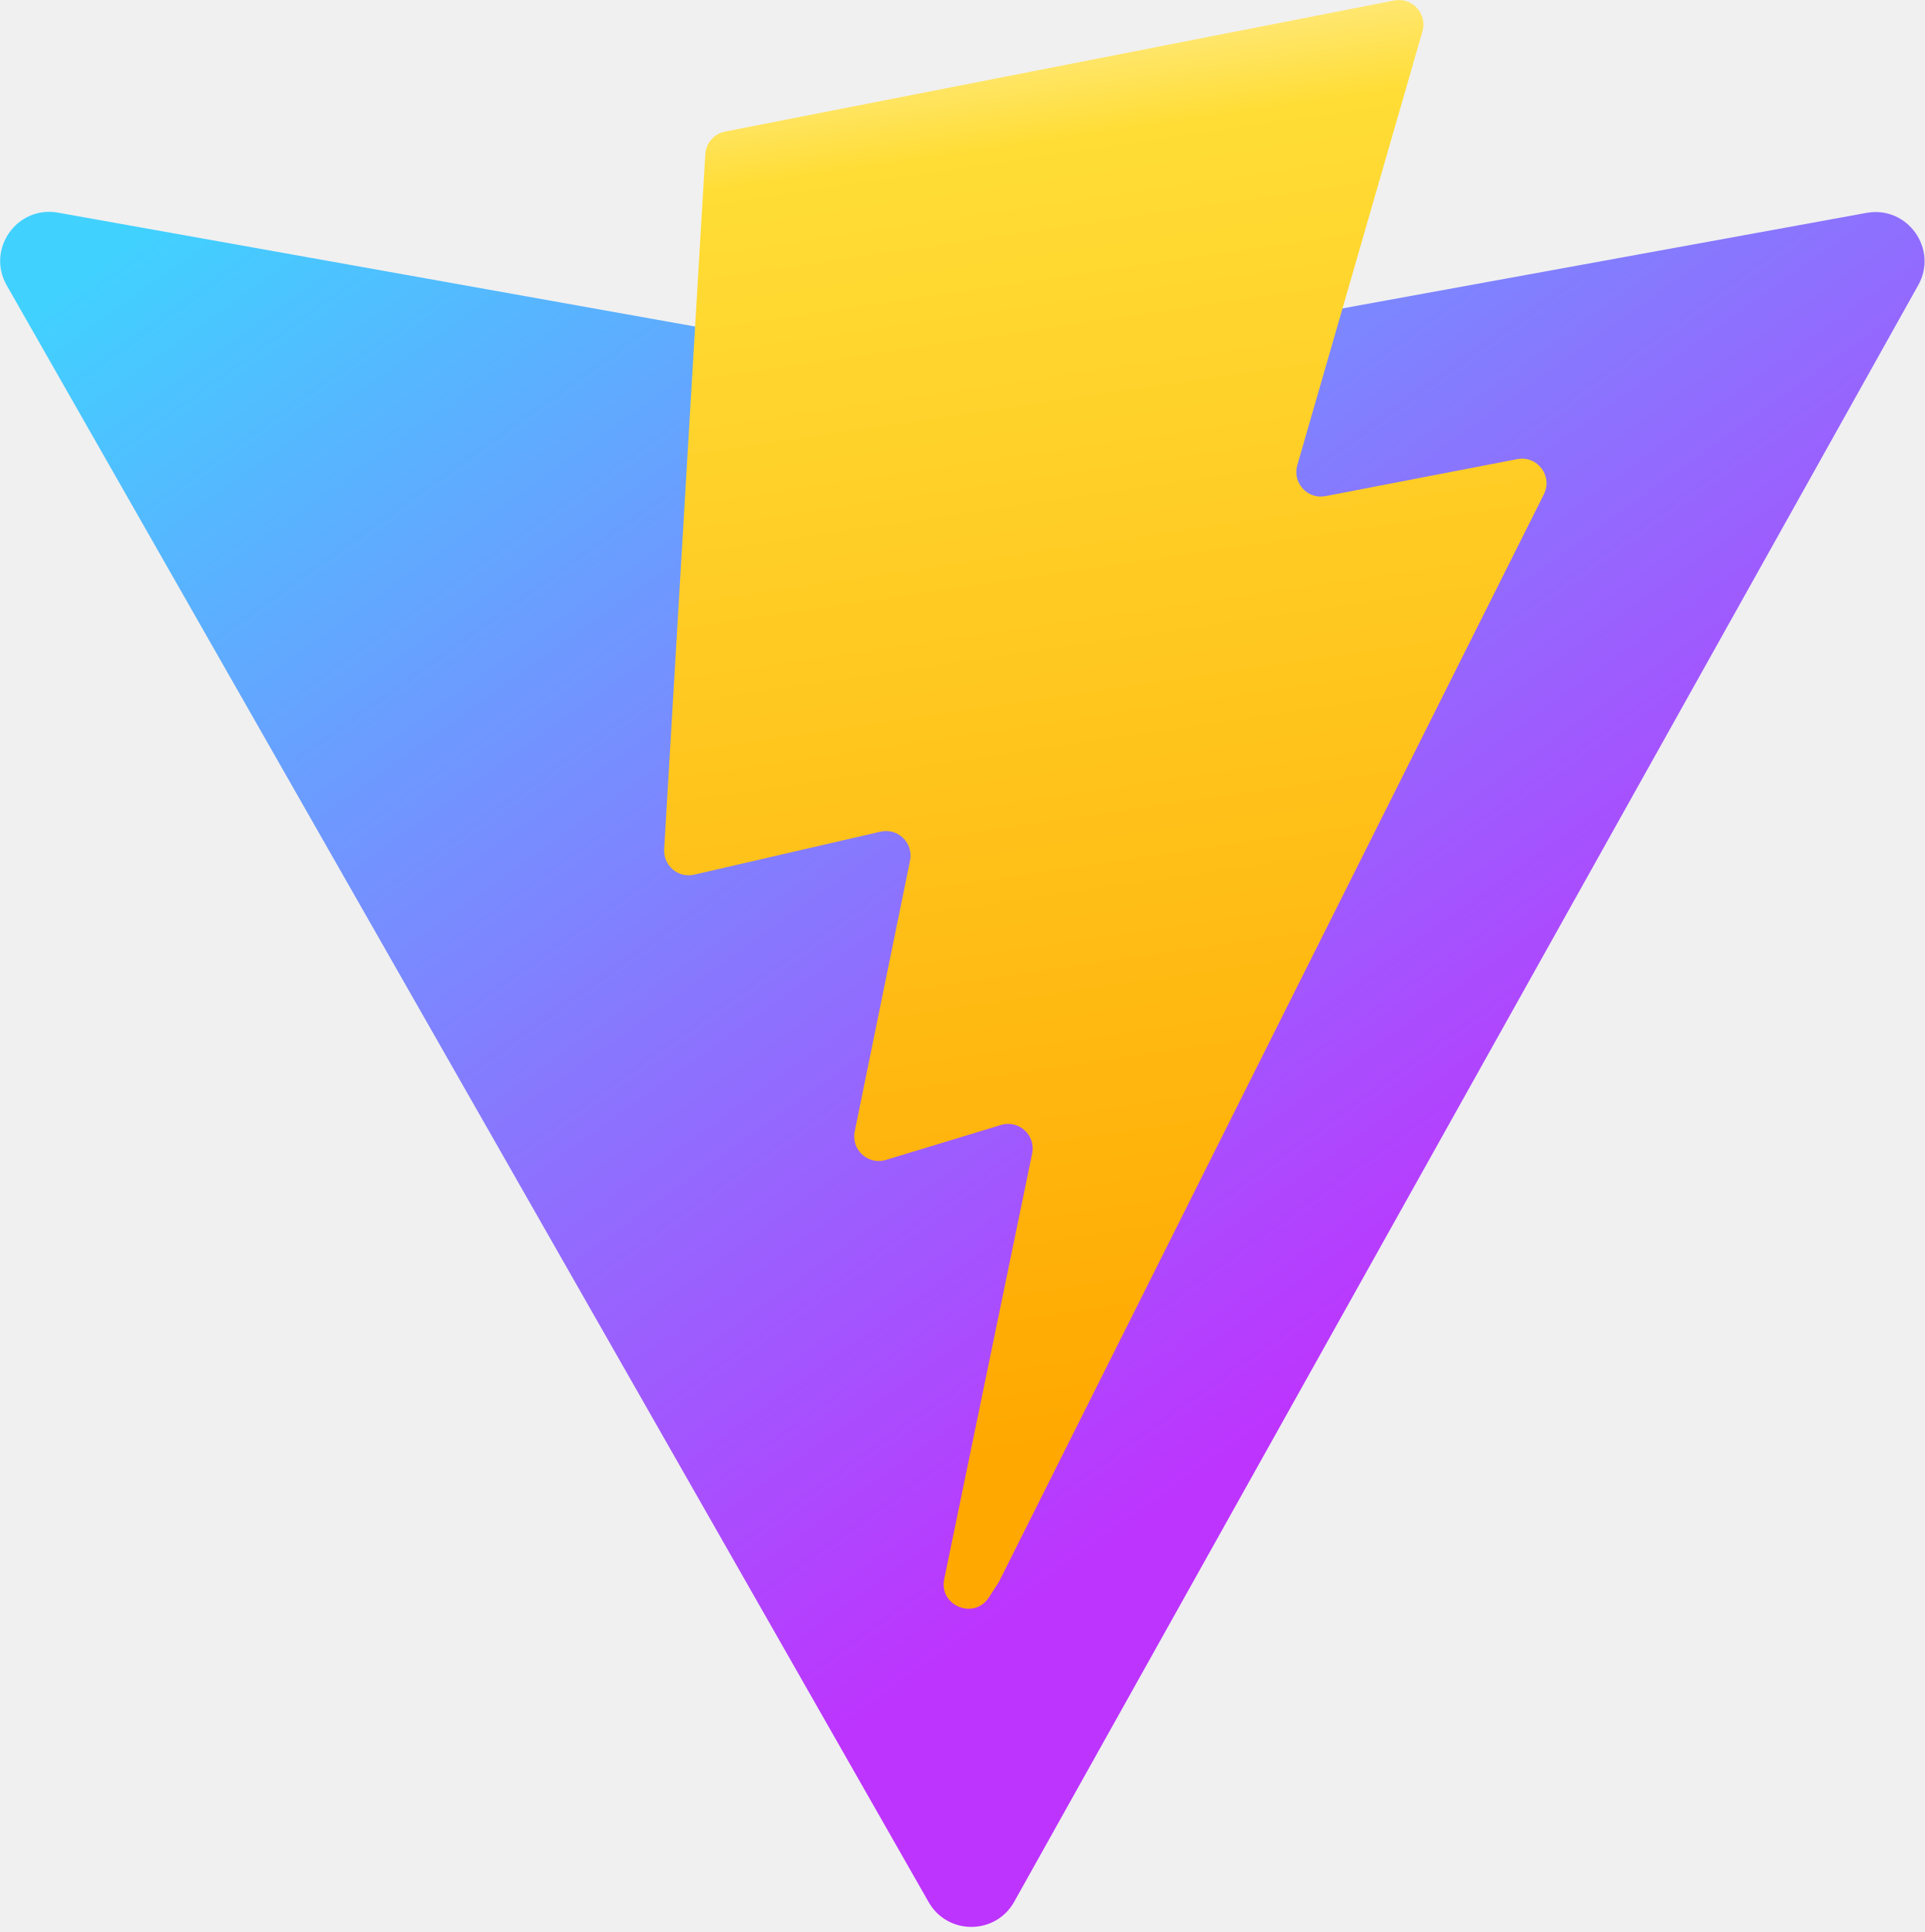
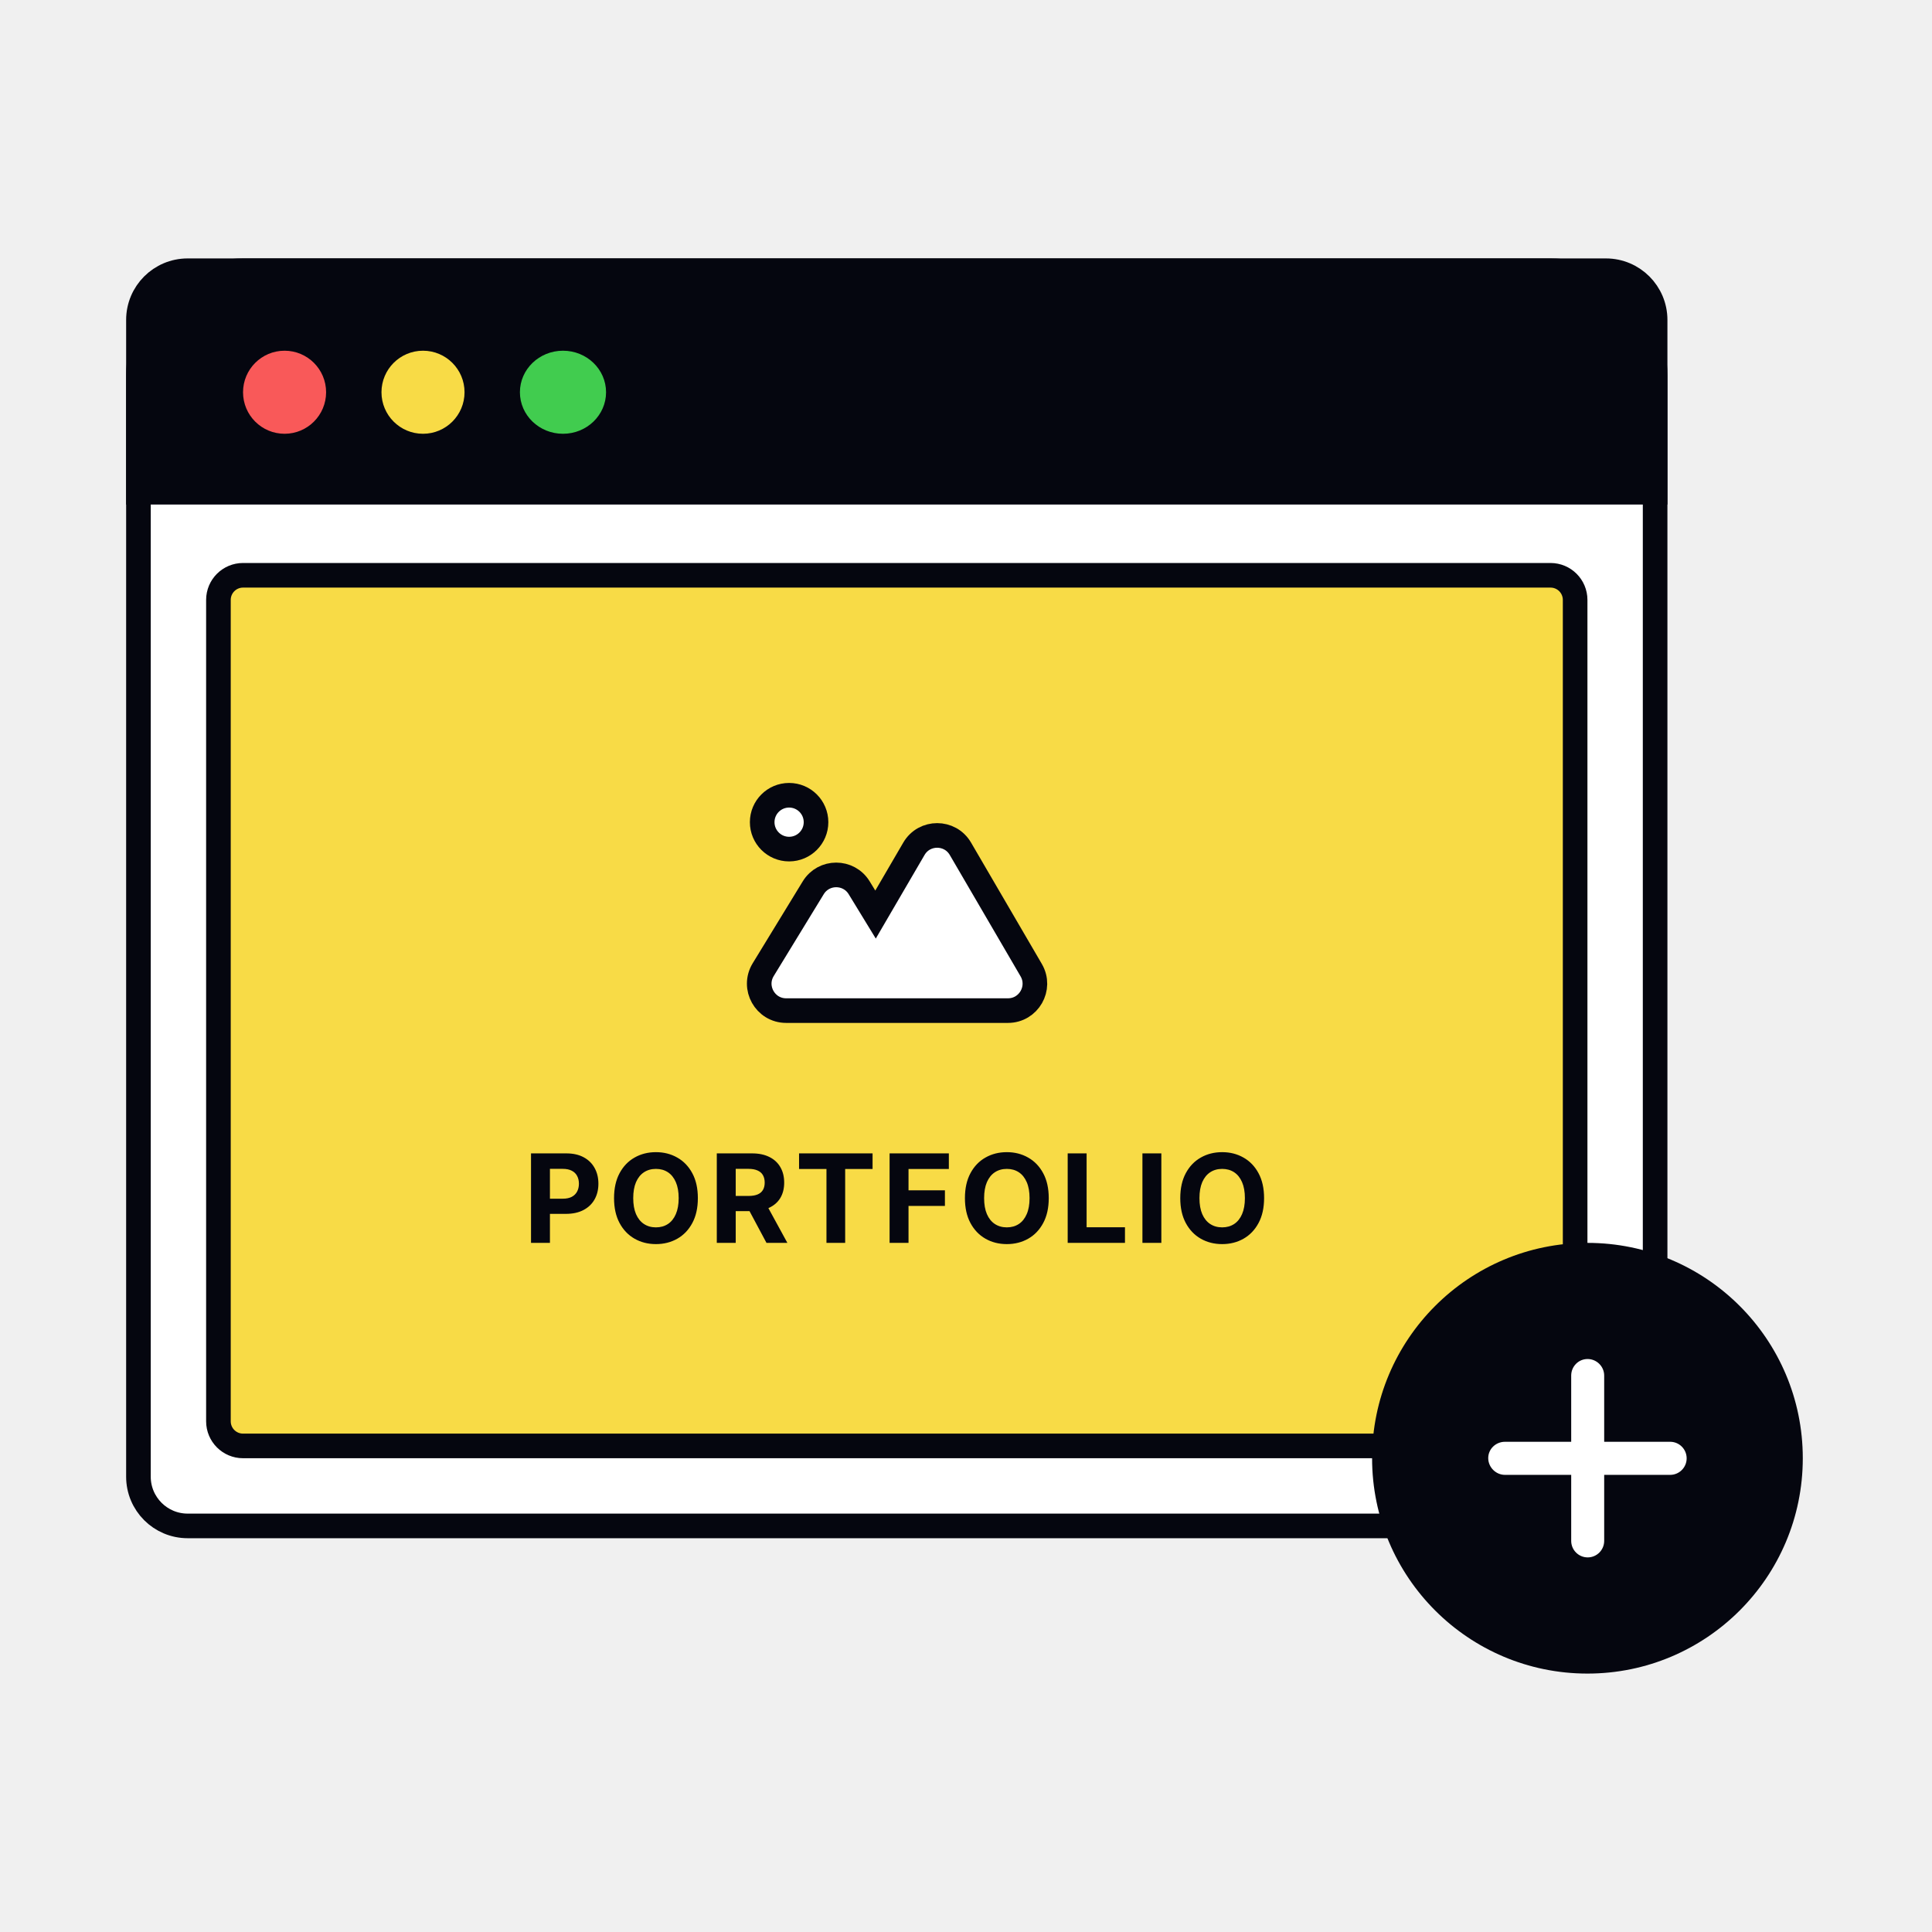
- <svg xmlns="http://www.w3.org/2000/svg" aria-hidden="true" role="img" class="iconify iconify--logos" width="31.88" height="32" preserveAspectRatio="xMidYMid meet" viewBox="0 0 256 257">
-   <defs>
-     <linearGradient id="IconifyId1813088fe1fbc01fb466" x1="-.828%" x2="57.636%" y1="7.652%" y2="78.411%">
-       <stop offset="0%" stop-color="#41D1FF" />
-       <stop offset="100%" stop-color="#BD34FE" />
-     </linearGradient>
-     <linearGradient id="IconifyId1813088fe1fbc01fb467" x1="43.376%" x2="50.316%" y1="2.242%" y2="89.03%">
-       <stop offset="0%" stop-color="#FFEA83" />
-       <stop offset="8.333%" stop-color="#FFDD35" />
-       <stop offset="100%" stop-color="#FFA800" />
-     </linearGradient>
-   </defs>
-   <path fill="url(#IconifyId1813088fe1fbc01fb466)" d="M255.153 37.938L134.897 252.976c-2.483 4.44-8.862 4.466-11.382.048L.875 37.958c-2.746-4.814 1.371-10.646 6.827-9.67l120.385 21.517a6.537 6.537 0 0 0 2.322-.004l117.867-21.483c5.438-.991 9.574 4.796 6.877 9.62Z" />
-   <path fill="url(#IconifyId1813088fe1fbc01fb467)" d="M185.432.063L96.44 17.501a3.268 3.268 0 0 0-2.634 3.014l-5.474 92.456a3.268 3.268 0 0 0 3.997 3.378l24.777-5.718c2.318-.535 4.413 1.507 3.936 3.838l-7.361 36.047c-.495 2.426 1.782 4.5 4.151 3.78l15.304-4.649c2.372-.72 4.652 1.36 4.15 3.788l-11.698 56.621c-.732 3.542 3.979 5.473 5.943 2.437l1.313-2.028l72.516-144.72c1.215-2.423-.88-5.186-3.54-4.672l-25.505 4.922c-2.396.462-4.435-1.77-3.759-4.114l16.646-57.705c.677-2.35-1.37-4.583-3.769-4.113Z" />
+ <svg xmlns="http://www.w3.org/2000/svg" width="628" height="628" viewBox="0 0 628 628" fill="none">
+   <rect x="45" y="496" width="408" height="493" rx="16" transform="rotate(-90 45 496)" fill="white" stroke="#05060F" stroke-width="8" />
+   <rect x="71" y="470" width="283" height="441" rx="8" transform="rotate(-90 71 470)" fill="#F8DB46" stroke="#05060F" stroke-width="8" />
+   <path d="M41 122C41 101.013 58.013 84 79 84H504C524.987 84 542 101.013 542 122V164H41V122Z" fill="#05060F" />
+   <circle cx="92.5" cy="127.5" r="13.5" fill="#F95959" />
+   <circle cx="137.5" cy="127.5" r="13.5" fill="#F8DB46" />
+   <ellipse cx="183" cy="127.5" rx="14" ry="13.5" fill="#41CC4F" />
+   <circle cx="516" cy="474" r="70" fill="#05060F" />
+   <path fill-rule="evenodd" clip-rule="evenodd" d="M516.042 441.75C519.003 441.75 521.443 444.166 521.443 447.134L521.445 468.656H542.889C545.85 468.656 548.25 471.063 548.25 474.031C548.25 477 545.85 479.406 542.889 479.406H521.445L521.444 500.86C521.444 503.828 519.044 506.235 516.083 506.235C513.122 506.235 510.721 503.828 510.721 500.86L510.722 479.406H489.183C486.222 479.406 483.75 476.926 483.75 473.957C483.75 470.989 486.222 468.656 489.183 468.656H510.722L510.72 447.134C510.72 444.166 513.081 441.75 516.042 441.75Z" fill="white" />
+   <path d="M265.251 267.25C265.251 272.082 261.333 276 256.501 276C251.668 276 247.751 272.082 247.751 267.25C247.751 262.418 251.668 258.5 256.501 258.5C261.333 258.5 265.251 262.418 265.251 267.25Z" fill="white" />
+   <path fill-rule="evenodd" clip-rule="evenodd" d="M312.185 275.899C308.808 270.111 300.445 270.111 297.069 275.899L284.596 297.281L279.277 288.577C275.865 282.994 267.756 282.994 264.344 288.577L248.083 315.187C244.52 321.018 248.716 328.5 255.549 328.5L282.751 328.5L327.635 328.5C334.388 328.5 338.596 321.174 335.193 315.341L312.185 275.899Z" fill="white" />
+   <path d="M265.251 267.25C265.251 272.082 261.333 276 256.501 276C251.668 276 247.751 272.082 247.751 267.25C247.751 262.418 251.668 258.5 256.501 258.5C261.333 258.5 265.251 262.418 265.251 267.25Z" stroke="#05060F" stroke-width="8" />
+   <path fill-rule="evenodd" clip-rule="evenodd" d="M312.185 275.899C308.808 270.111 300.445 270.111 297.069 275.899L284.596 297.281L279.277 288.577C275.865 282.994 267.756 282.994 264.344 288.577L248.083 315.187C244.52 321.018 248.716 328.5 255.549 328.5L282.751 328.5L327.635 328.5C334.388 328.5 338.596 321.174 335.193 315.341L312.185 275.899Z" stroke="#05060F" stroke-width="8" />
+   <path d="M172.609 404V374.909H184.086C186.293 374.909 188.172 375.33 189.725 376.173C191.278 377.007 192.462 378.167 193.276 379.653C194.1 381.131 194.512 382.835 194.512 384.767C194.512 386.699 194.096 388.403 193.262 389.881C192.429 391.358 191.222 392.509 189.64 393.332C188.068 394.156 186.165 394.568 183.93 394.568H176.615V389.639H182.936C184.119 389.639 185.095 389.436 185.862 389.028C186.638 388.612 187.216 388.039 187.595 387.31C187.983 386.571 188.177 385.723 188.177 384.767C188.177 383.801 187.983 382.958 187.595 382.239C187.216 381.509 186.638 380.946 185.862 380.548C185.085 380.141 184.1 379.938 182.907 379.938H178.759V404H172.609ZM226.84 389.455C226.84 392.627 226.239 395.326 225.036 397.551C223.843 399.777 222.214 401.476 220.15 402.651C218.095 403.815 215.784 404.398 213.218 404.398C210.633 404.398 208.313 403.811 206.258 402.636C204.203 401.462 202.579 399.762 201.386 397.537C200.193 395.312 199.596 392.617 199.596 389.455C199.596 386.282 200.193 383.583 201.386 381.358C202.579 379.133 204.203 377.437 206.258 376.273C208.313 375.098 210.633 374.511 213.218 374.511C215.784 374.511 218.095 375.098 220.15 376.273C222.214 377.437 223.843 379.133 225.036 381.358C226.239 383.583 226.84 386.282 226.84 389.455ZM220.604 389.455C220.604 387.4 220.297 385.667 219.681 384.256C219.075 382.845 218.218 381.775 217.11 381.045C216.002 380.316 214.705 379.952 213.218 379.952C211.731 379.952 210.434 380.316 209.326 381.045C208.218 381.775 207.356 382.845 206.741 384.256C206.135 385.667 205.832 387.4 205.832 389.455C205.832 391.509 206.135 393.242 206.741 394.653C207.356 396.064 208.218 397.134 209.326 397.864C210.434 398.593 211.731 398.957 213.218 398.957C214.705 398.957 216.002 398.593 217.11 397.864C218.218 397.134 219.075 396.064 219.681 394.653C220.297 393.242 220.604 391.509 220.604 389.455ZM232.996 404V374.909H244.474C246.671 374.909 248.546 375.302 250.099 376.088C251.661 376.865 252.85 377.968 253.664 379.398C254.488 380.818 254.9 382.49 254.9 384.412C254.9 386.344 254.483 388.006 253.65 389.398C252.816 390.78 251.609 391.841 250.028 392.58C248.456 393.318 246.552 393.688 244.317 393.688H236.633V388.744H243.323C244.497 388.744 245.473 388.583 246.249 388.261C247.026 387.939 247.603 387.456 247.982 386.812C248.37 386.169 248.565 385.368 248.565 384.412C248.565 383.446 248.37 382.632 247.982 381.969C247.603 381.306 247.021 380.804 246.235 380.463C245.458 380.113 244.478 379.938 243.295 379.938H239.147V404H232.996ZM248.707 390.761L255.937 404H249.147L242.073 390.761H248.707ZM259.738 379.98V374.909H283.63V379.98H274.724V404H268.645V379.98H259.738ZM289.165 404V374.909H308.426V379.98H295.316V386.912H307.148V391.983H295.316V404H289.165ZM340.897 389.455C340.897 392.627 340.295 395.326 339.093 397.551C337.899 399.777 336.271 401.476 334.206 402.651C332.151 403.815 329.841 404.398 327.274 404.398C324.689 404.398 322.369 403.811 320.314 402.636C318.259 401.462 316.635 399.762 315.442 397.537C314.249 395.312 313.652 392.617 313.652 389.455C313.652 386.282 314.249 383.583 315.442 381.358C316.635 379.133 318.259 377.437 320.314 376.273C322.369 375.098 324.689 374.511 327.274 374.511C329.841 374.511 332.151 375.098 334.206 376.273C336.271 377.437 337.899 379.133 339.093 381.358C340.295 383.583 340.897 386.282 340.897 389.455ZM334.661 389.455C334.661 387.4 334.353 385.667 333.737 384.256C333.131 382.845 332.274 381.775 331.166 381.045C330.058 380.316 328.761 379.952 327.274 379.952C325.788 379.952 324.49 380.316 323.382 381.045C322.274 381.775 321.413 382.845 320.797 384.256C320.191 385.667 319.888 387.4 319.888 389.455C319.888 391.509 320.191 393.242 320.797 394.653C321.413 396.064 322.274 397.134 323.382 397.864C324.49 398.593 325.788 398.957 327.274 398.957C328.761 398.957 330.058 398.593 331.166 397.864C332.274 397.134 333.131 396.064 333.737 394.653C334.353 393.242 334.661 391.509 334.661 389.455ZM347.053 404V374.909H353.203V398.929H365.675V404H347.053ZM377.498 374.909V404H371.348V374.909H377.498ZM410.892 389.455C410.892 392.627 410.291 395.326 409.088 397.551C407.895 399.777 406.266 401.476 404.201 402.651C402.147 403.815 399.836 404.398 397.27 404.398C394.684 404.398 392.364 403.811 390.309 402.636C388.255 401.462 386.63 399.762 385.437 397.537C384.244 395.312 383.648 392.617 383.648 389.455C383.648 386.282 384.244 383.583 385.437 381.358C386.63 379.133 388.255 377.437 390.309 376.273C392.364 375.098 394.684 374.511 397.27 374.511C399.836 374.511 402.147 375.098 404.201 376.273C406.266 377.437 407.895 379.133 409.088 381.358C410.291 383.583 410.892 386.282 410.892 389.455ZM404.656 389.455C404.656 387.4 404.348 385.667 403.733 384.256C403.127 382.845 402.27 381.775 401.162 381.045C400.054 380.316 398.756 379.952 397.27 379.952C395.783 379.952 394.486 380.316 393.378 381.045C392.27 381.775 391.408 382.845 390.792 384.256C390.186 385.667 389.883 387.4 389.883 389.455C389.883 391.509 390.186 393.242 390.792 394.653C391.408 396.064 392.27 397.134 393.378 397.864C394.486 398.593 395.783 398.957 397.27 398.957C398.756 398.957 400.054 398.593 401.162 397.864C402.27 397.134 403.127 396.064 403.733 394.653C404.348 393.242 404.656 391.509 404.656 389.455Z" fill="#05060F" />
</svg>
